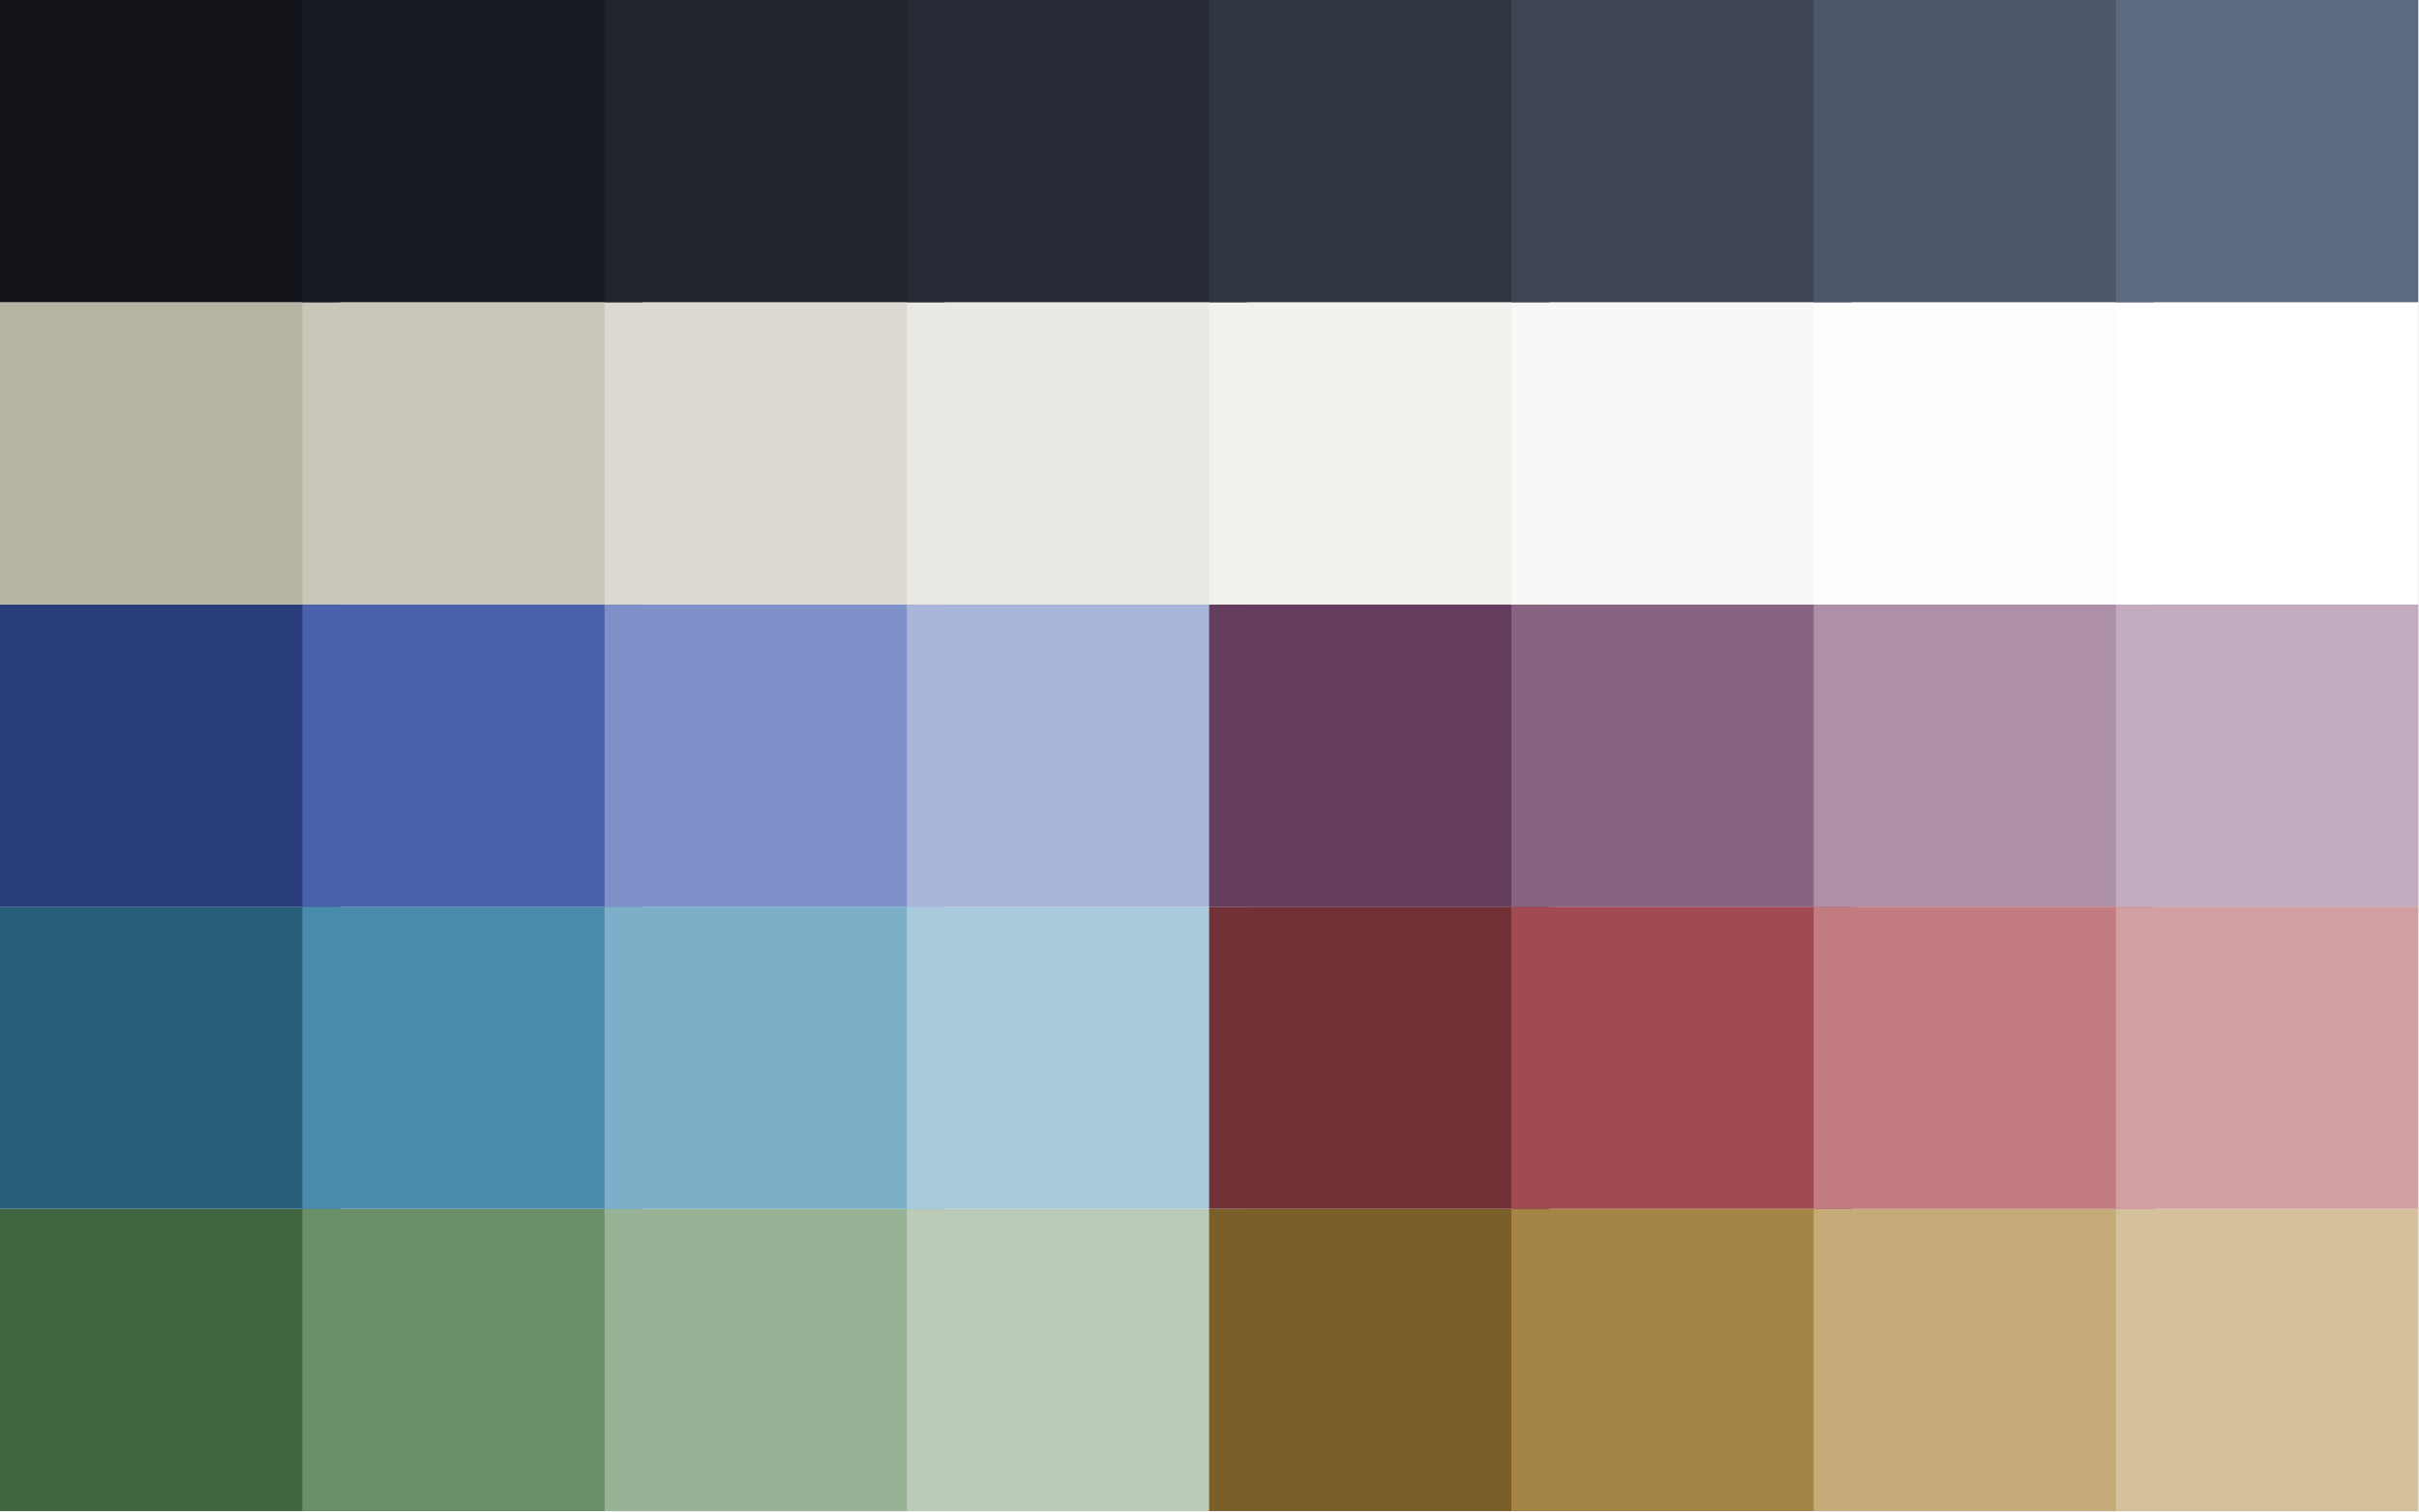
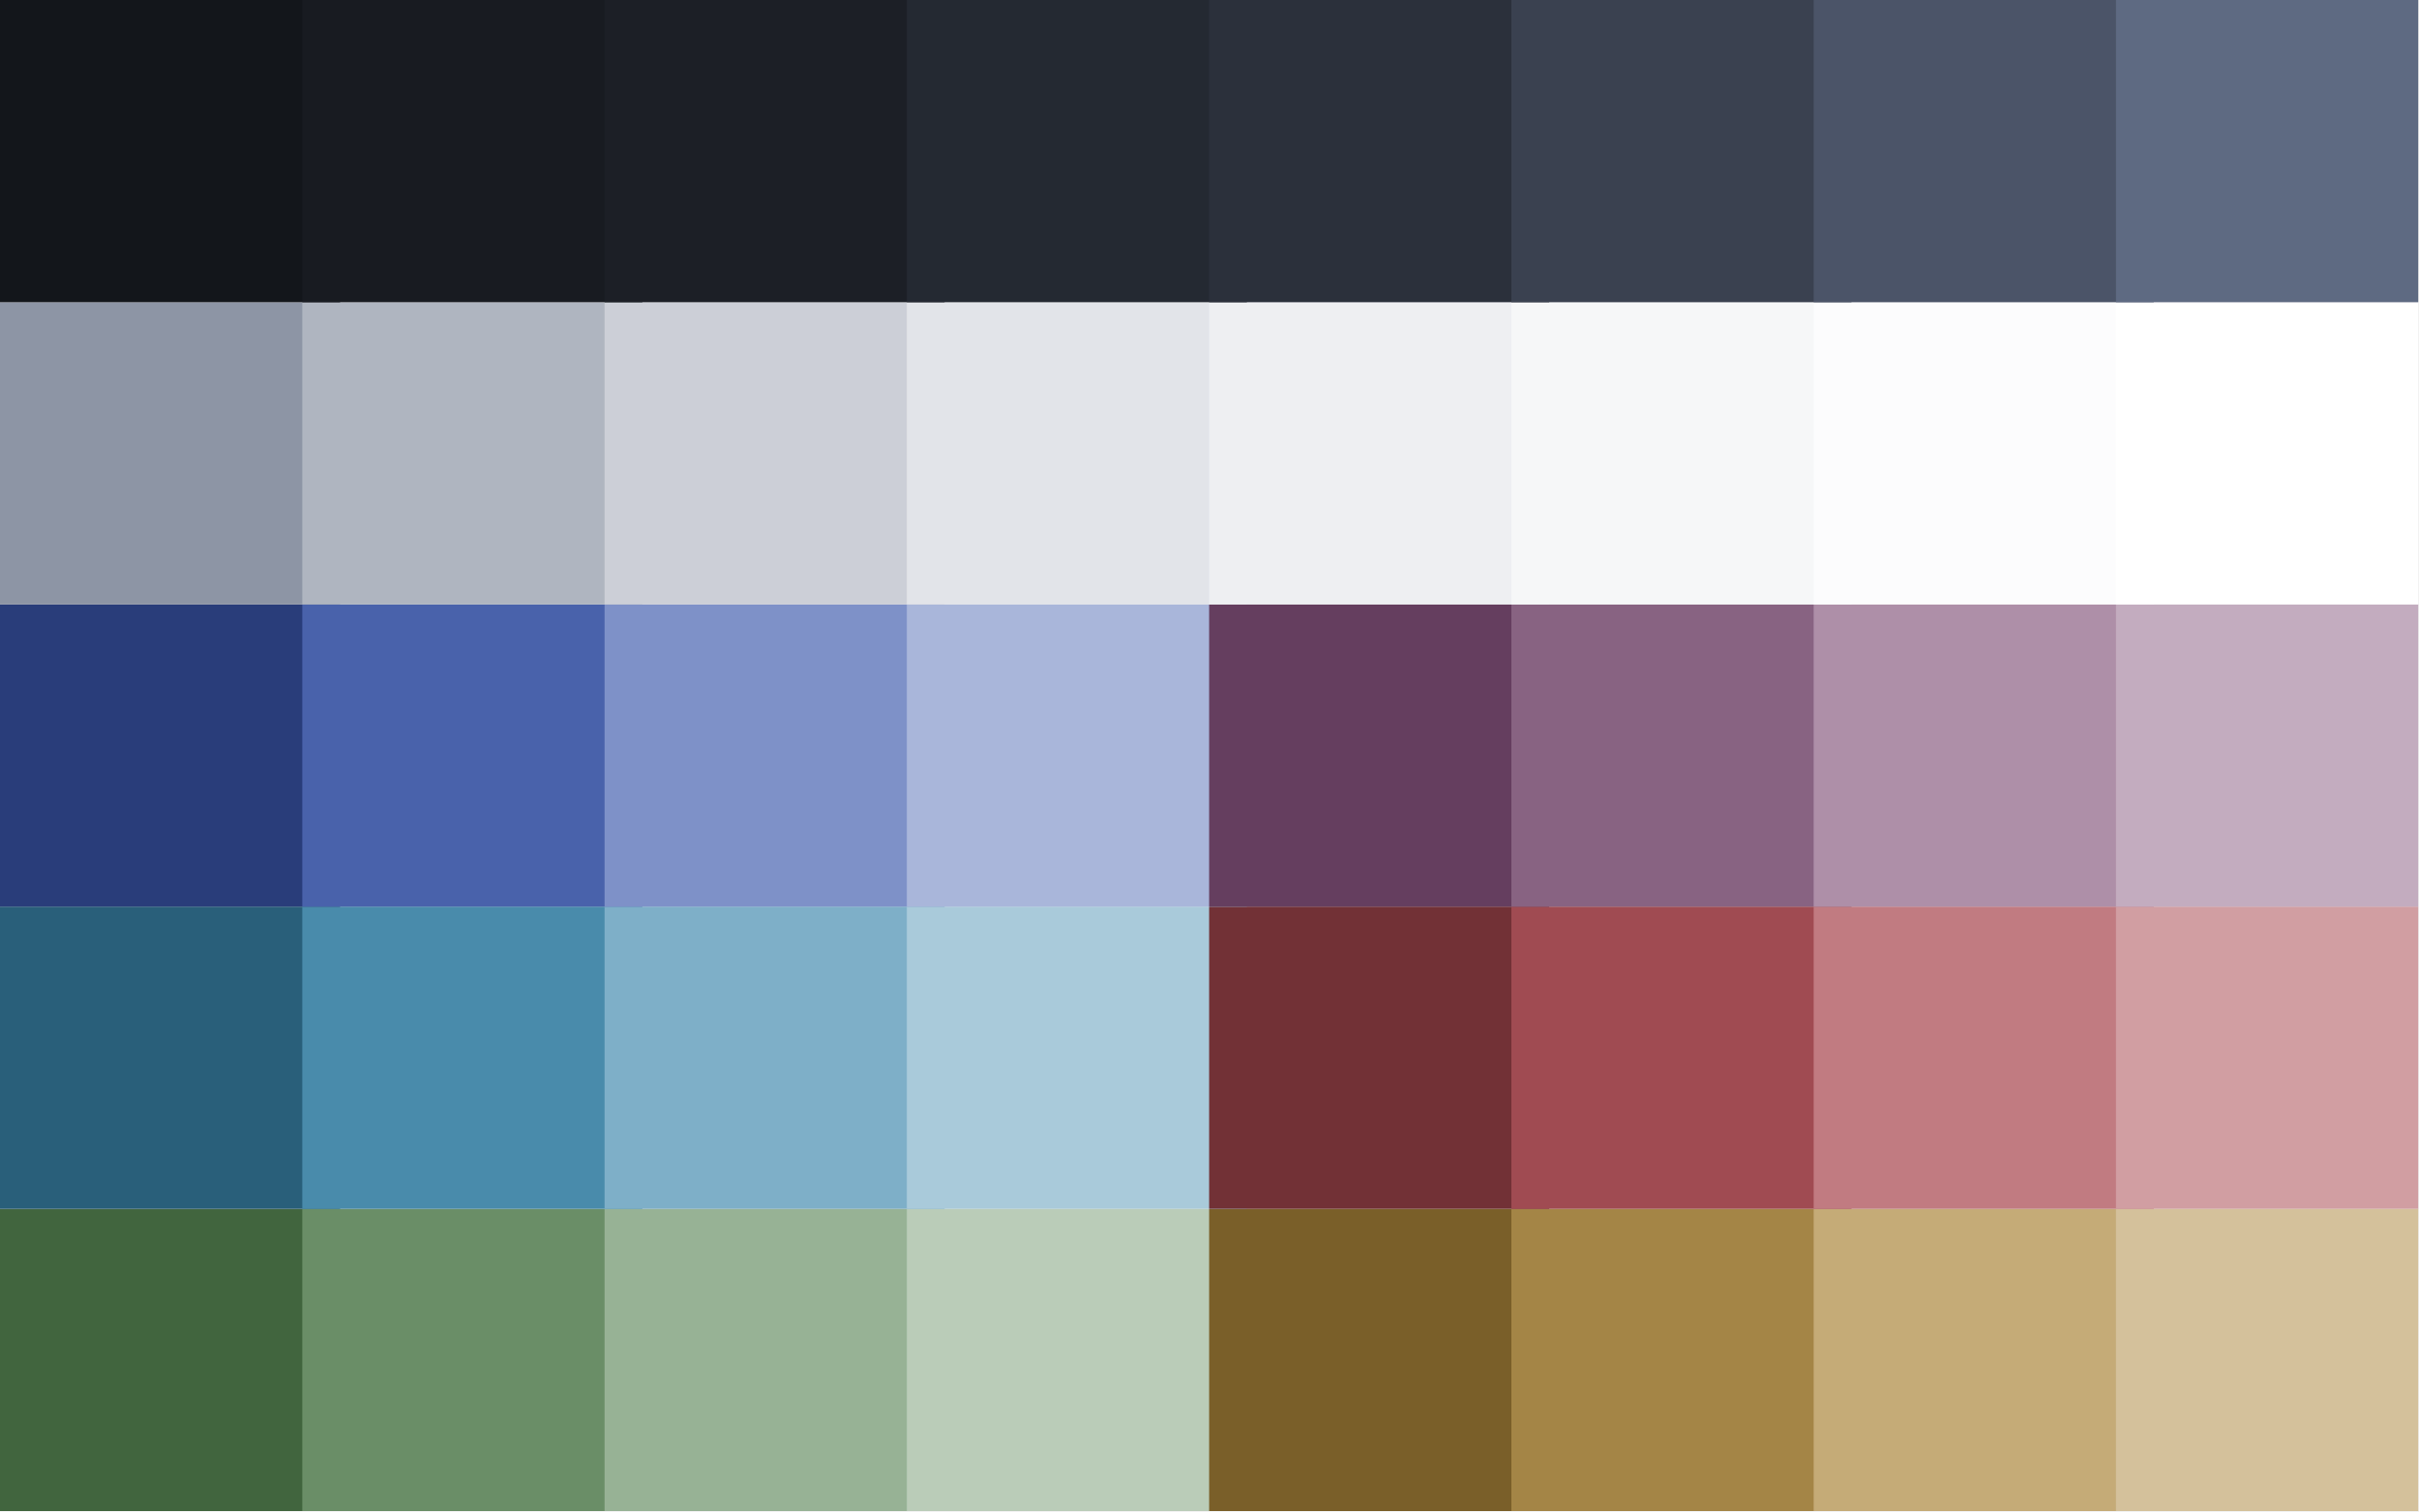
<svg xmlns="http://www.w3.org/2000/svg" width="100%" height="100%" viewBox="0 0 2134 1334" version="1.1" xml:space="preserve" style="fill-rule:evenodd;clip-rule:evenodd;stroke-linejoin:round;stroke-miterlimit:2;">
  <rect id="TwilightLake.v7" x="0" y="0" width="2133.33" height="1333.33" style="fill:none;" />
  <clipPath id="_clip1">
    <rect x="0" y="0" width="2133.33" height="1333.33" />
  </clipPath>
  <g clip-path="url(#_clip1)">
    <g id="Green">
      <rect id="Green0" x="-0" y="1066.67" width="300" height="266.667" style="fill:#41653e;" />
      <rect id="Green1" x="266.667" y="1066.67" width="300" height="266.667" style="fill:#6a8e67;" />
      <rect id="Green2" x="533.333" y="1066.67" width="300" height="266.667" style="fill:#97b295;" />
      <rect id="Green3" x="800" y="1066.67" width="300" height="266.667" style="fill:#baccb8;" />
    </g>
    <g id="Yellow">
      <path id="Yellow0" d="M1366.67,1066.67l-300,-0l-0,266.666l300,0l-0,-266.666Z" style="fill:#7a5f29;" />
      <path id="Yellow1" d="M1633.33,1066.67l-300,-0l0,266.666l300,0l0,-266.666Z" style="fill:#a48546;" />
      <path id="Yellow2" d="M1900,1066.67l-300,-0l-0,266.666l300,0l-0,-266.666Z" style="fill:#c5ab77;" />
      <path id="Yellow3" d="M2166.67,1066.67l-300,-0l-0,266.666l300,0l-0,-266.666Z" style="fill:#d4c19b;" />
    </g>
    <g id="Cyan">
      <rect id="Cyan0" x="-0" y="800" width="300" height="266.667" style="fill:#295f7a;" />
      <rect id="Cyan1" x="266.667" y="800" width="300" height="266.667" style="fill:#498bab;" />
      <rect id="Cyan2" x="533.333" y="800" width="300" height="266.667" style="fill:#7eafc8;" />
      <rect id="Cyan3" x="800" y="800" width="300" height="266.667" style="fill:#a9cada;" />
    </g>
    <g id="Red">
      <path id="Red0" d="M1366.67,800l-300,-0l-0,266.667l300,-0l-0,-266.667Z" style="fill:#723136;" />
      <path id="Red1" d="M1633.33,800l-300,-0l0,266.667l300,-0l0,-266.667Z" style="fill:#a04b52;" />
      <path id="Red2" d="M1900,800l-300,-0l-0,266.667l300,-0l-0,-266.667Z" style="fill:#c17b81;" />
      <path id="Red3" d="M2166.67,800l-300,-0l-0,266.667l300,-0l-0,-266.667Z" style="fill:#d19ea2;" />
    </g>
    <g id="Blue">
      <path id="Blue0" d="M-0,533.333l300,0l-0,266.667l-300,-0l-0,-266.667Z" style="fill:#293d7a;" />
      <path id="Blue1" d="M266.667,533.333l300,0l-0,266.667l-300,-0l-0,-266.667Z" style="fill:#4962ab;" />
      <path id="Blue2" d="M533.333,533.333l300,0l0,266.667l-300,-0l0,-266.667Z" style="fill:#7e91c8;" />
      <path id="Blue3" d="M800,533.333l300,0l-0,266.667l-300,-0l0,-266.667Z" style="fill:#a9b6da;" />
    </g>
    <g id="Purple">
      <path id="Purple0" d="M1366.67,533.333l-300,0l-0,266.667l300,0l-0,-266.667Z" style="fill:#653e5f;" />
      <path id="Purple1" d="M1633.33,533.333l-300,0l0,266.667l300,0l0,-266.667Z" style="fill:#886382;" />
      <path id="Purple2" d="M1900,533.333l-300,0l-0,266.667l300,-0l-0,-266.667Z" style="fill:#ae8fa8;" />
      <path id="Purple3" d="M2166.67,533.333l-300,0l-0,266.667l300,-0l-0,-266.667Z" style="fill:#c3acbf;" />
    </g>
    <g id="White">
-       <path id="White0" d="M0,266.667l300,-0l0,266.666l-300,0l0,-266.666Z" style="fill:#b7b4a4;" />
-       <path id="White1" d="M266.667,266.667l300,-0l-0,266.666l-300,0l-0,-266.666Z" style="fill:#c9c7ba;" />
-       <path id="White2" d="M533.333,266.667l300,-0l0,266.666l-300,0l0,-266.666Z" style="fill:#dbd9d1;" />
-       <path id="White3" d="M800,266.667l300,-0l-0,266.666l-300,0l-0,-266.666Z" style="fill:#e9e8e2;" />
-       <path id="White4" d="M1066.67,266.667l300,-0l-0,266.666l-300,0l-0,-266.666Z" style="fill:#f2f1ee;" />
-       <path id="White5" d="M1333.33,266.667l300,-0l0,266.666l-300,0l0,-266.666Z" style="fill:#f8f8f6;" />
-       <path id="White6" d="M1600,266.667l300,-0l-0,266.666l-300,0l0,-266.666Z" style="fill:#fdfdfc;" />
+       <path id="White0" d="M0,266.667l300,-0l0,266.666l-300,0l0,-266.666Z" style="fill:#8d95a5;" />
+       <path id="White1" d="M266.667,266.667l300,-0l-0,266.666l-300,0l-0,-266.666Z" style="fill:#afb5c0;" />
+       <path id="White2" d="M533.333,266.667l300,-0l0,266.666l-300,0l0,-266.666Z" style="fill:#cccfd7;" />
+       <path id="White3" d="M800,266.667l300,-0l-0,266.666l-300,0l-0,-266.666Z" style="fill:#e2e4e9;" />
+       <path id="White4" d="M1066.67,266.667l300,-0l-0,266.666l-300,0l-0,-266.666Z" style="fill:#eeeff2;" />
+       <path id="White5" d="M1333.33,266.667l300,-0l0,266.666l-300,0l0,-266.666Z" style="fill:#f6f7f8;" />
+       <path id="White6" d="M1600,266.667l300,-0l-0,266.666l-300,0l0,-266.666Z" style="fill:#fcfcfd;" />
      <path id="White7" d="M1866.67,266.667l300,-0l-0,266.666l-300,0l-0,-266.666Z" style="fill:#fff;" />
    </g>
    <g id="Black">
-       <rect id="Black0" x="0" y="-0" width="300" height="266.667" style="fill:#111318;" />
+       <rect id="Black0" x="0" y="-0" width="300" height="266.667" style="fill:#13161b;" />
      <rect id="Black1" x="266.667" y="-0" width="300" height="266.667" style="fill:#181b21;" />
-       <rect id="Black2" x="533.333" y="-0" width="300" height="266.667" style="fill:#20242c;" />
-       <path id="Black3" d="M800,-0l300,-0l-0,266.667l-300,-0l0,-266.667Z" style="fill:#272b35;" />
-       <path id="Black4" d="M1066.67,-0l300,-0l-0,266.667l-300,-0l-0,-266.667Z" style="fill:#2f3541;" />
-       <path id="Black5" d="M1333.33,-0l300,-0l0,266.667l-300,-0l0,-266.667Z" style="fill:#3e4656;" />
-       <path id="Black6" d="M1600,-0l300,-0l-0,266.667l-300,-0l0,-266.667Z" style="fill:#4d576a;" />
+       <rect id="Black2" x="533.333" y="-0" width="300" height="266.667" style="fill:#1c1f26;" />
+       <path id="Black3" d="M800,-0l300,-0l-0,266.667l-300,-0l0,-266.667Z" style="fill:#242932;" />
+       <path id="Black4" d="M1066.67,-0l300,-0l-0,266.667l-300,-0l-0,-266.667Z" style="fill:#2b303b;" />
+       <path id="Black5" d="M1333.33,-0l300,-0l0,266.667l-300,-0l0,-266.667Z" style="fill:#3a4150;" />
+       <path id="Black6" d="M1600,-0l300,-0l-0,266.667l-300,-0l0,-266.667Z" style="fill:#4b5468;" />
      <path id="Black7" d="M1866.67,-0l300,-0l-0,266.667l-300,-0l-0,-266.667Z" style="fill:#5e6a82;" />
    </g>
  </g>
  <g id="Dawn" />
</svg>
